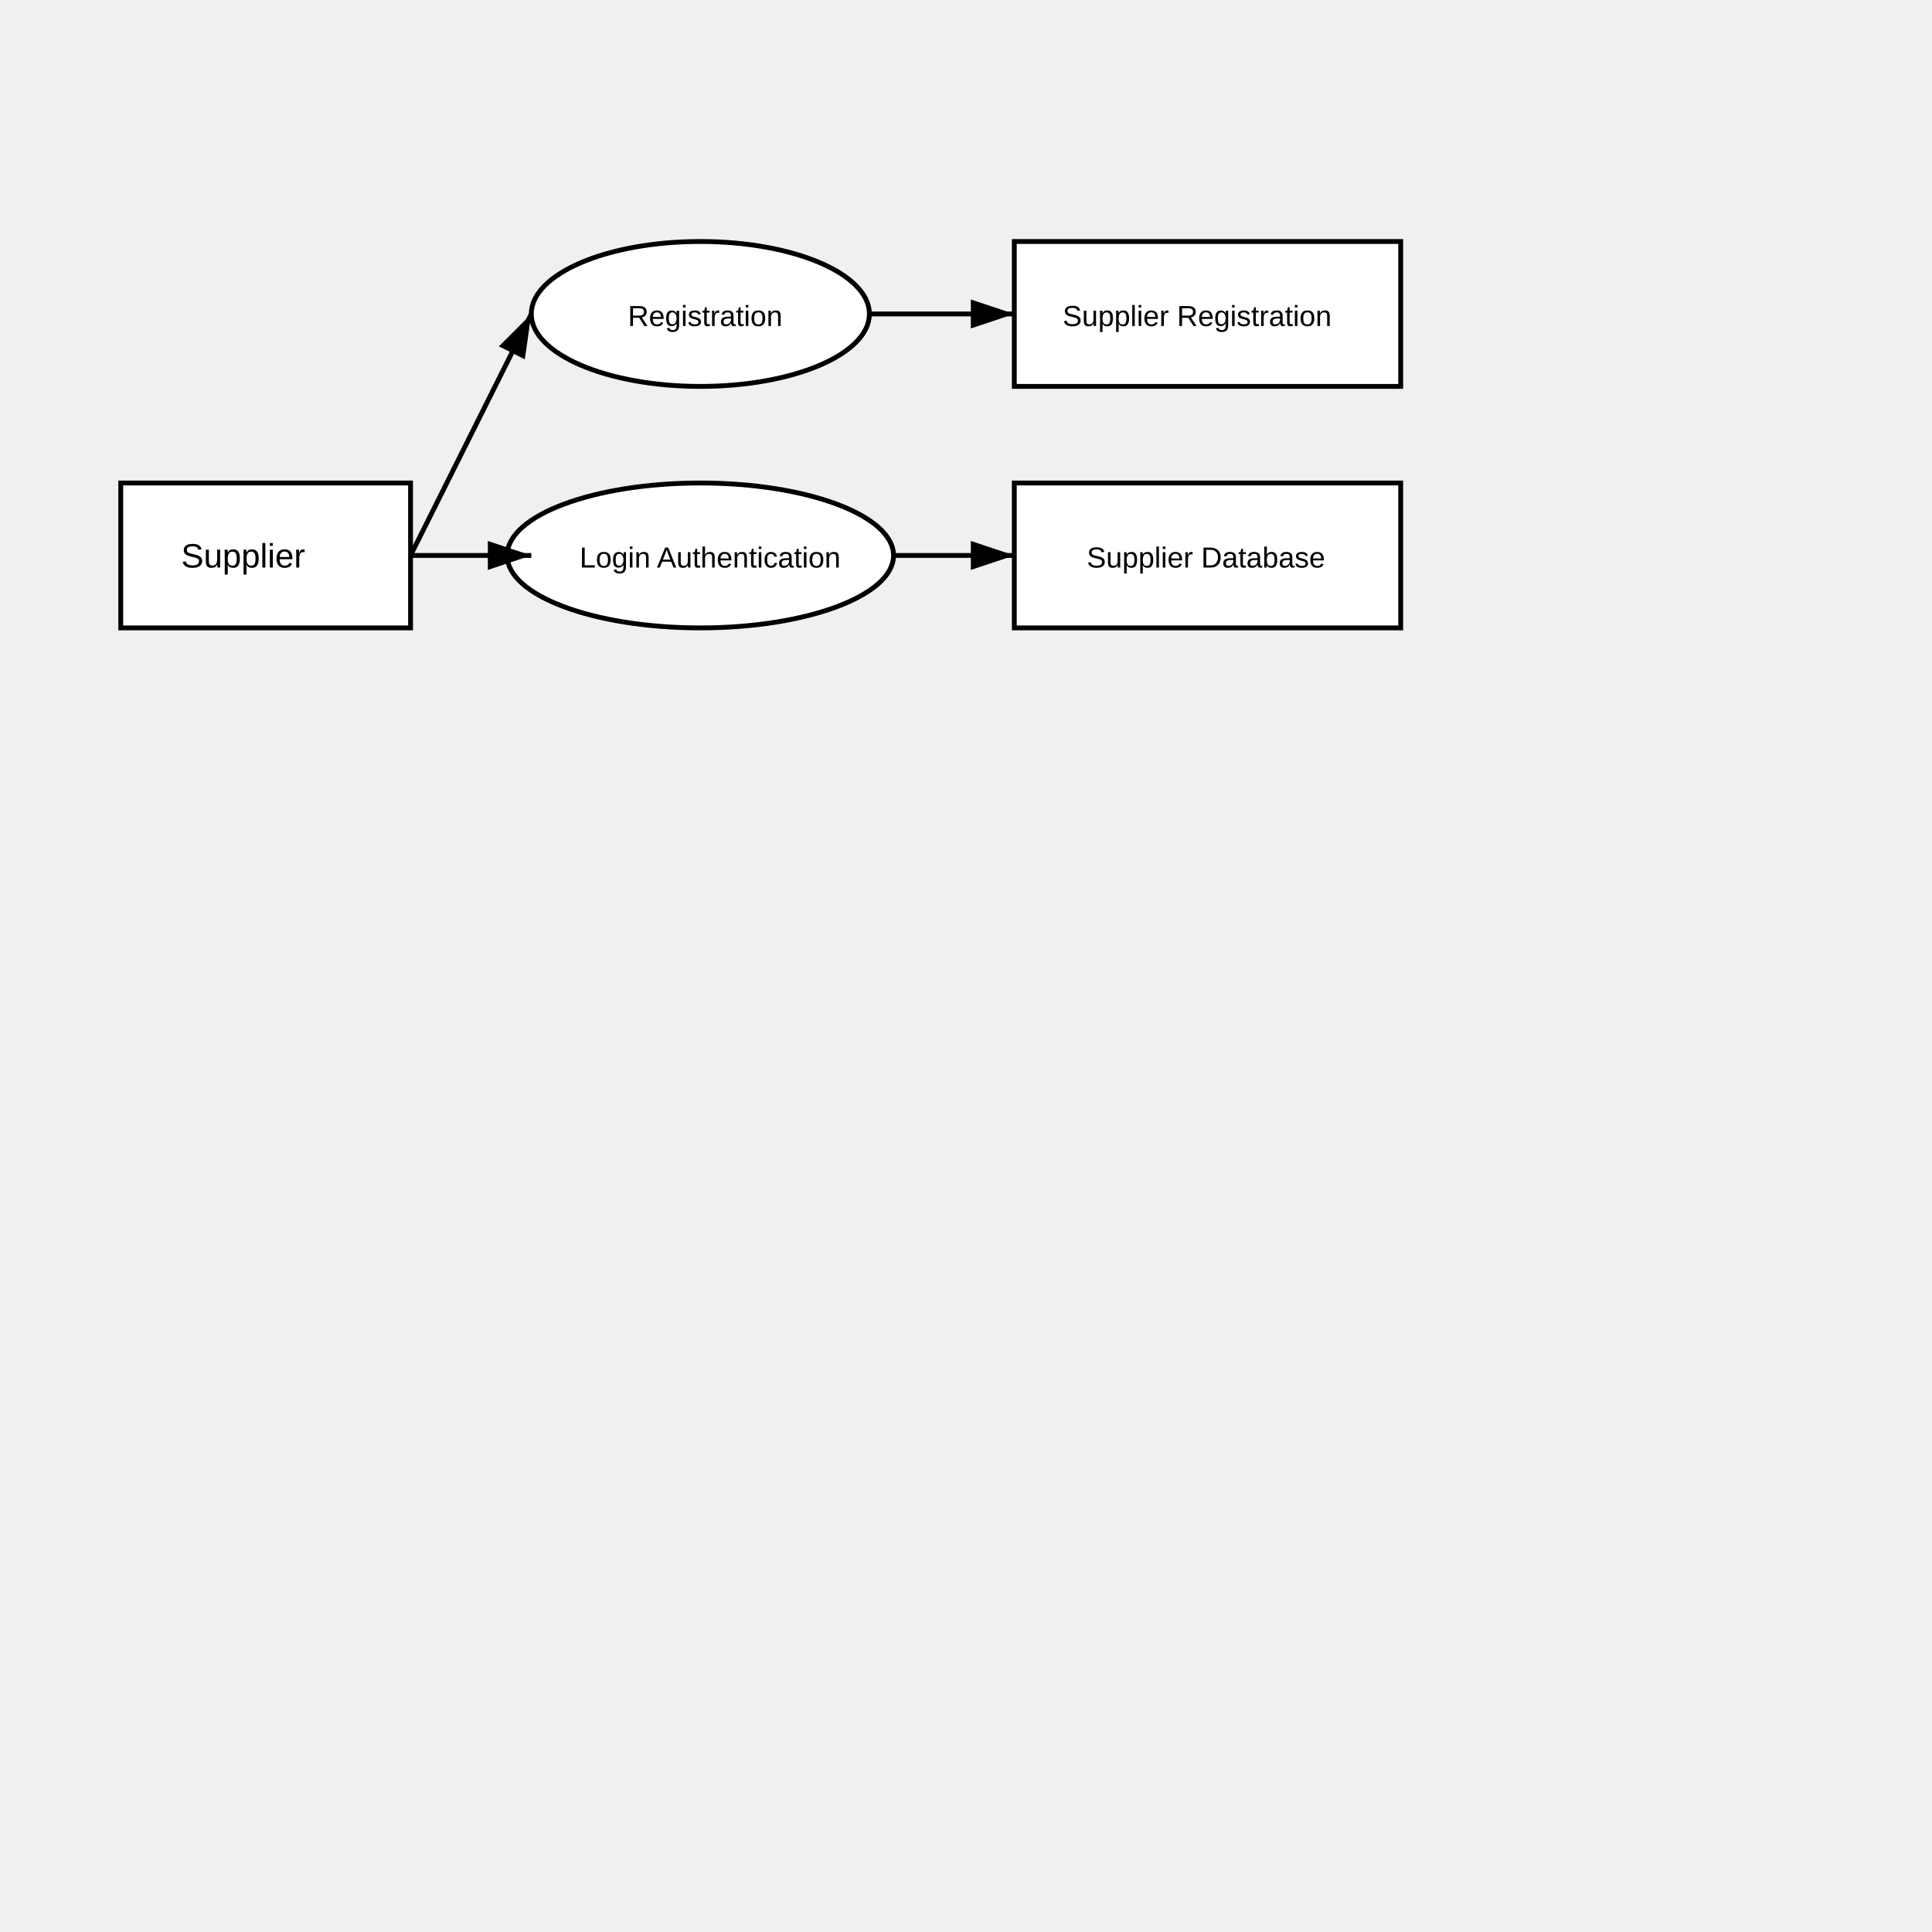
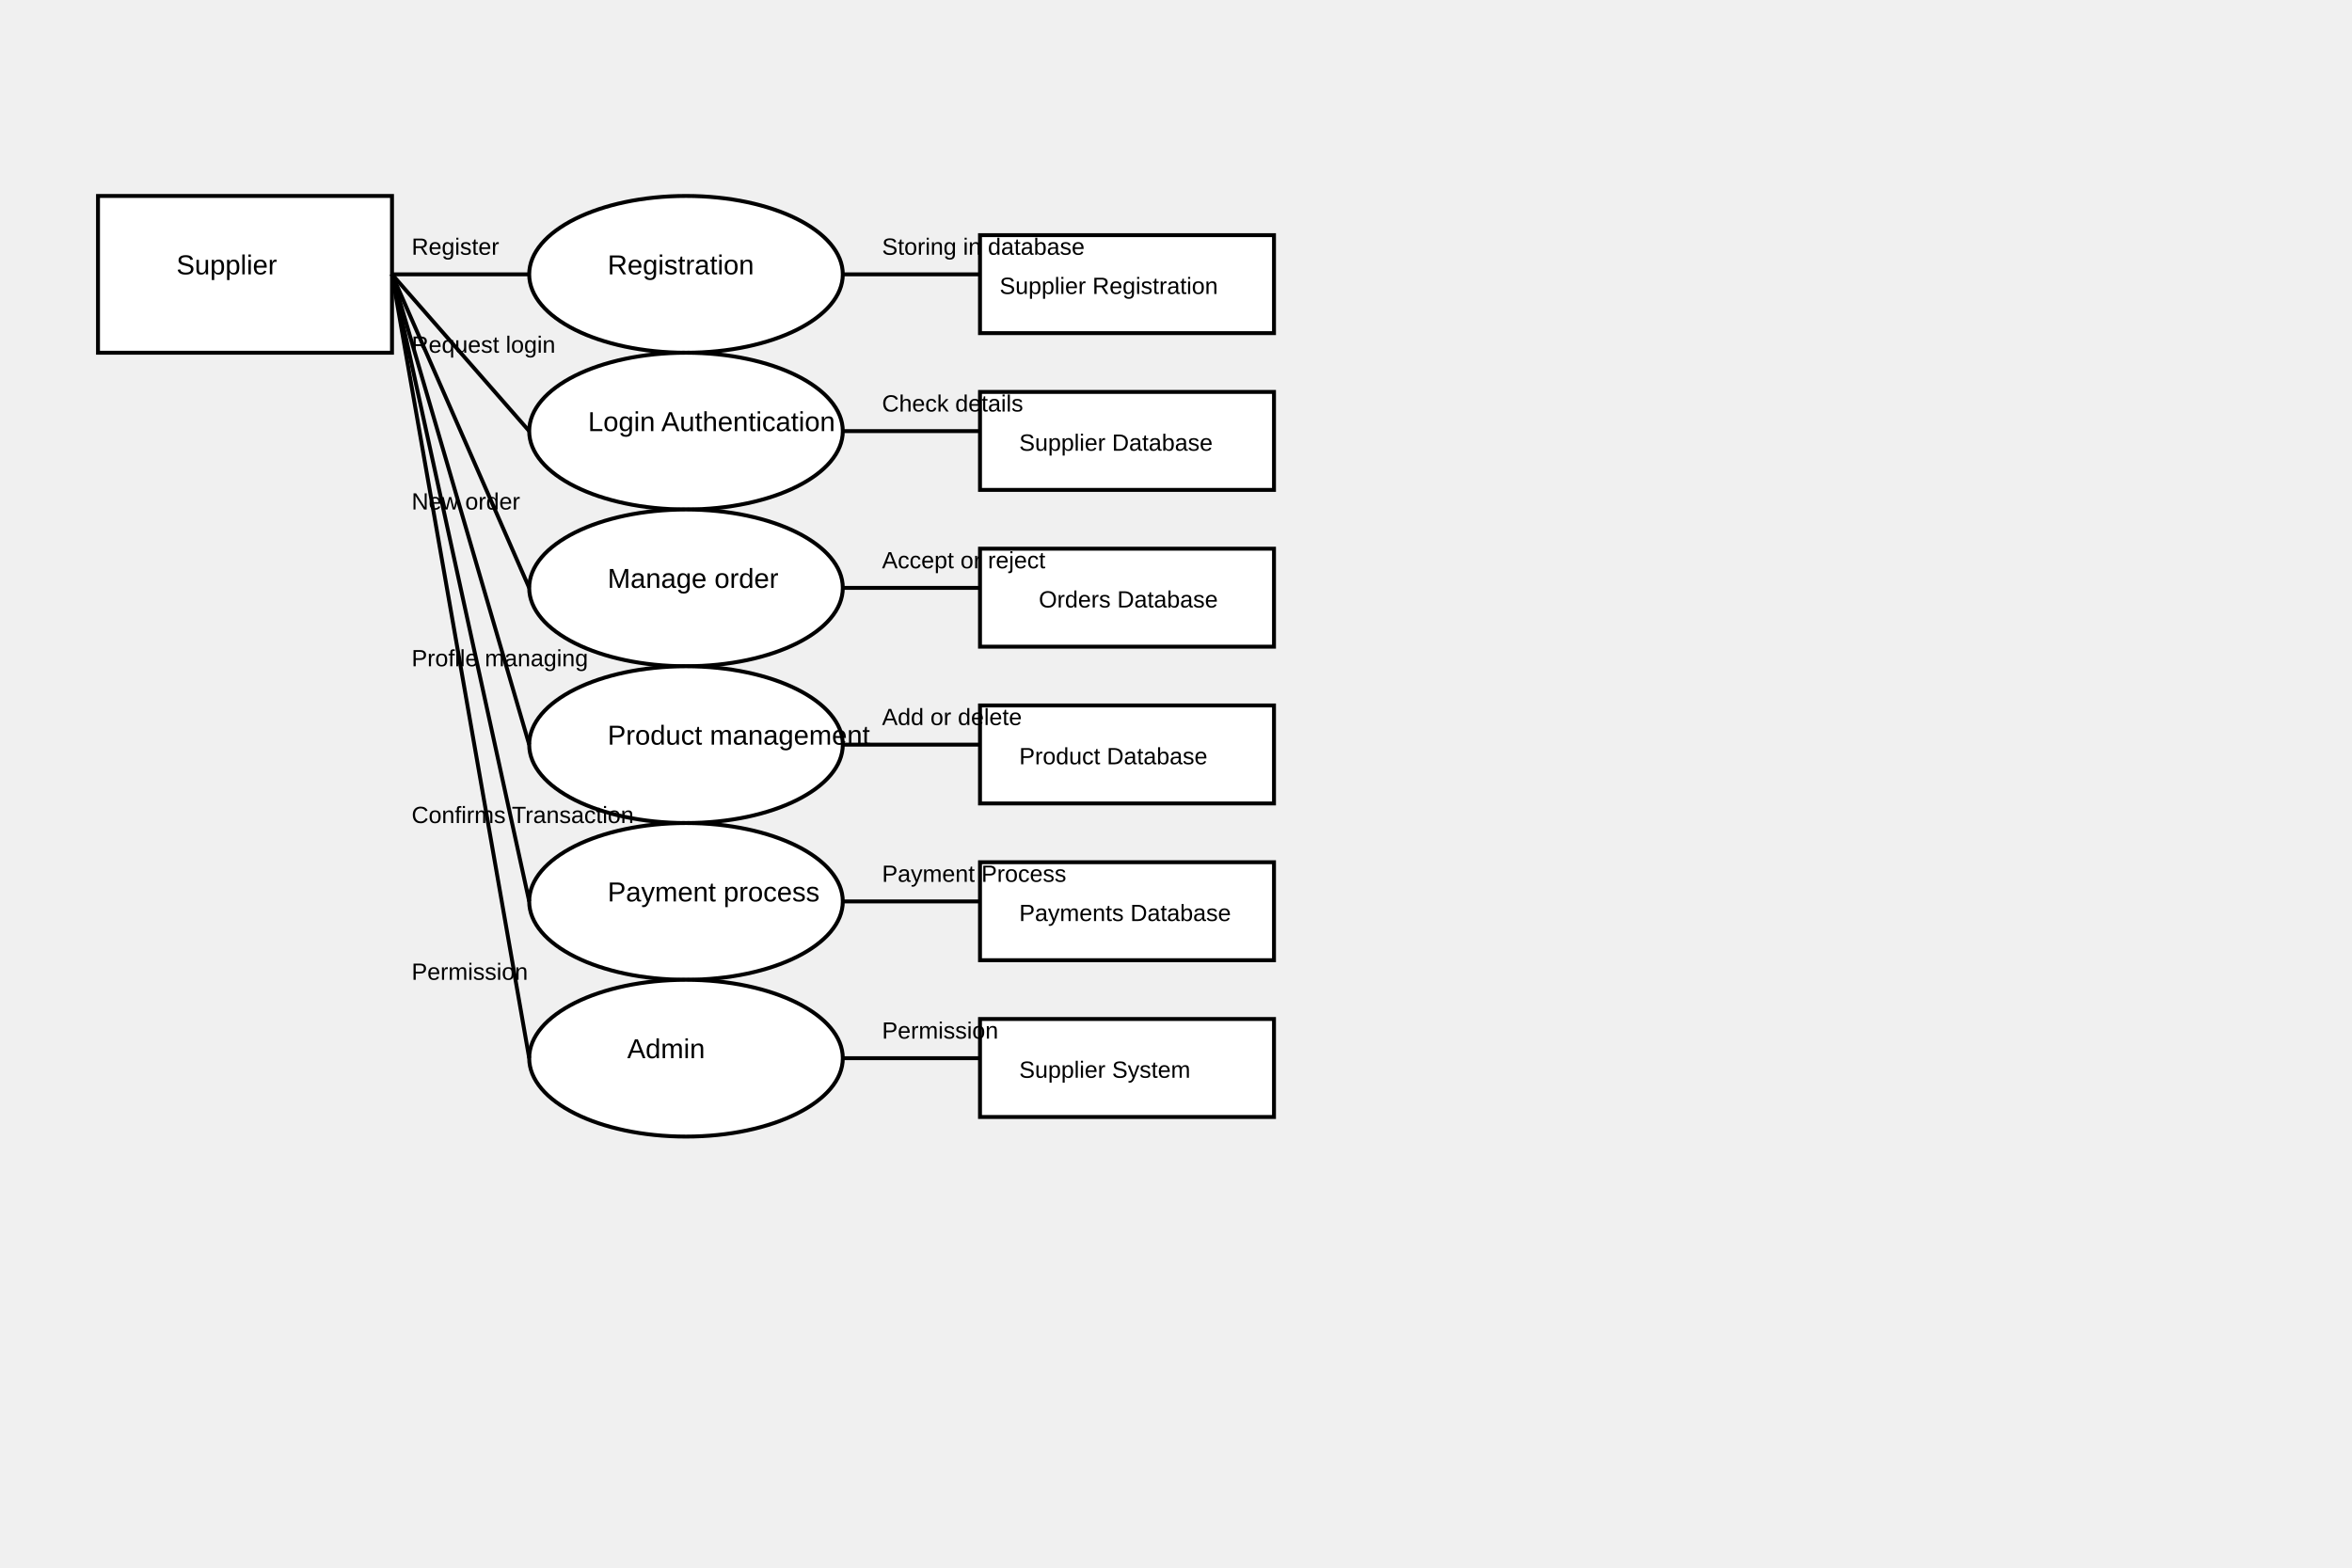
- <svg xmlns="http://www.w3.org/2000/svg" width="800" height="800" version="1.1">
-   <rect x="50" y="200" width="120" height="60" stroke="black" fill="white" stroke-width="2" />
-   <text x="75" y="235" font-size="14" font-family="Arial">Supplier</text>
-   <ellipse cx="290" cy="130" rx="70" ry="30" stroke="black" fill="white" stroke-width="2" />
-   <text x="260" y="135" font-size="12" font-family="Arial">Registration</text>
-   <rect x="420" y="100" width="160" height="60" stroke="black" fill="white" stroke-width="2" />
-   <text x="440" y="135" font-size="12" font-family="Arial">Supplier Registration</text>
-   <ellipse cx="290" cy="230" rx="80" ry="30" stroke="black" fill="white" stroke-width="2" />
-   <text x="240" y="235" font-size="12" font-family="Arial">Login Authentication</text>
-   <rect x="420" y="200" width="160" height="60" stroke="black" fill="white" stroke-width="2" />
-   <text x="450" y="235" font-size="12" font-family="Arial">Supplier Database</text>
-   <line x1="170" y1="230" x2="220" y2="130" stroke="black" stroke-width="2" marker-end="url(#arrow)" />
-   <line x1="360" y1="130" x2="420" y2="130" stroke="black" stroke-width="2" marker-end="url(#arrow)" />
-   <line x1="170" y1="230" x2="220" y2="230" stroke="black" stroke-width="2" marker-end="url(#arrow)" />
-   <line x1="370" y1="230" x2="420" y2="230" stroke="black" stroke-width="2" marker-end="url(#arrow)" />
-   <defs>
-     <marker id="arrow" markerWidth="10" markerHeight="10" refX="9" refY="3" orient="auto" markerUnits="strokeWidth">
-       <path d="M0,0 L0,6 L9,3 z" fill="black" />
-     </marker>
-   </defs>
+ <svg xmlns="http://www.w3.org/2000/svg" width="1200" height="800">
+   <rect x="50" y="100" width="150" height="80" stroke="black" fill="white" stroke-width="2" />
+   <text x="90" y="140" font-size="14" font-family="Arial">Supplier</text>
+   <ellipse cx="350" cy="140" rx="80" ry="40" stroke="black" fill="white" stroke-width="2" />
+   <text x="310" y="140" font-size="14" font-family="Arial">Registration</text>
+   <line x1="200" y1="140" x2="270" y2="140" stroke="black" stroke-width="2" />
+   <text x="210" y="130" font-size="12" font-family="Arial">Register</text>
+   <ellipse cx="350" cy="220" rx="80" ry="40" stroke="black" fill="white" stroke-width="2" />
+   <text x="300" y="220" font-size="14" font-family="Arial">Login Authentication</text>
+   <line x1="200" y1="140" x2="270" y2="220" stroke="black" stroke-width="2" />
+   <text x="210" y="180" font-size="12" font-family="Arial">Request login</text>
+   <ellipse cx="350" cy="300" rx="80" ry="40" stroke="black" fill="white" stroke-width="2" />
+   <text x="310" y="300" font-size="14" font-family="Arial">Manage order</text>
+   <line x1="200" y1="140" x2="270" y2="300" stroke="black" stroke-width="2" />
+   <text x="210" y="260" font-size="12" font-family="Arial">New order</text>
+   <ellipse cx="350" cy="380" rx="80" ry="40" stroke="black" fill="white" stroke-width="2" />
+   <text x="310" y="380" font-size="14" font-family="Arial">Product management</text>
+   <line x1="200" y1="140" x2="270" y2="380" stroke="black" stroke-width="2" />
+   <text x="210" y="340" font-size="12" font-family="Arial">Profile managing</text>
+   <ellipse cx="350" cy="460" rx="80" ry="40" stroke="black" fill="white" stroke-width="2" />
+   <text x="310" y="460" font-size="14" font-family="Arial">Payment process</text>
+   <line x1="200" y1="140" x2="270" y2="460" stroke="black" stroke-width="2" />
+   <text x="210" y="420" font-size="12" font-family="Arial">Confirms Transaction</text>
+   <ellipse cx="350" cy="540" rx="80" ry="40" stroke="black" fill="white" stroke-width="2" />
+   <text x="320" y="540" font-size="14" font-family="Arial">Admin</text>
+   <line x1="200" y1="140" x2="270" y2="540" stroke="black" stroke-width="2" />
+   <text x="210" y="500" font-size="12" font-family="Arial">Permission</text>
+   <rect x="500" y="120" width="150" height="50" stroke="black" fill="white" stroke-width="2" />
+   <text x="510" y="150" font-size="12" font-family="Arial">Supplier Registration</text>
+   <line x1="430" y1="140" x2="500" y2="140" stroke="black" stroke-width="2" />
+   <text x="450" y="130" font-size="12" font-family="Arial">Storing in database</text>
+   <rect x="500" y="200" width="150" height="50" stroke="black" fill="white" stroke-width="2" />
+   <text x="520" y="230" font-size="12" font-family="Arial">Supplier Database</text>
+   <line x1="430" y1="220" x2="500" y2="220" stroke="black" stroke-width="2" />
+   <text x="450" y="210" font-size="12" font-family="Arial">Check details</text>
+   <rect x="500" y="280" width="150" height="50" stroke="black" fill="white" stroke-width="2" />
+   <text x="530" y="310" font-size="12" font-family="Arial">Orders Database</text>
+   <line x1="430" y1="300" x2="500" y2="300" stroke="black" stroke-width="2" />
+   <text x="450" y="290" font-size="12" font-family="Arial">Accept or reject</text>
+   <rect x="500" y="360" width="150" height="50" stroke="black" fill="white" stroke-width="2" />
+   <text x="520" y="390" font-size="12" font-family="Arial">Product Database</text>
+   <line x1="430" y1="380" x2="500" y2="380" stroke="black" stroke-width="2" />
+   <text x="450" y="370" font-size="12" font-family="Arial">Add or delete</text>
+   <rect x="500" y="440" width="150" height="50" stroke="black" fill="white" stroke-width="2" />
+   <text x="520" y="470" font-size="12" font-family="Arial">Payments Database</text>
+   <line x1="430" y1="460" x2="500" y2="460" stroke="black" stroke-width="2" />
+   <text x="450" y="450" font-size="12" font-family="Arial">Payment Process</text>
+   <rect x="500" y="520" width="150" height="50" stroke="black" fill="white" stroke-width="2" />
+   <text x="520" y="550" font-size="12" font-family="Arial">Supplier System</text>
+   <line x1="430" y1="540" x2="500" y2="540" stroke="black" stroke-width="2" />
+   <text x="450" y="530" font-size="12" font-family="Arial">Permission</text>
</svg>
